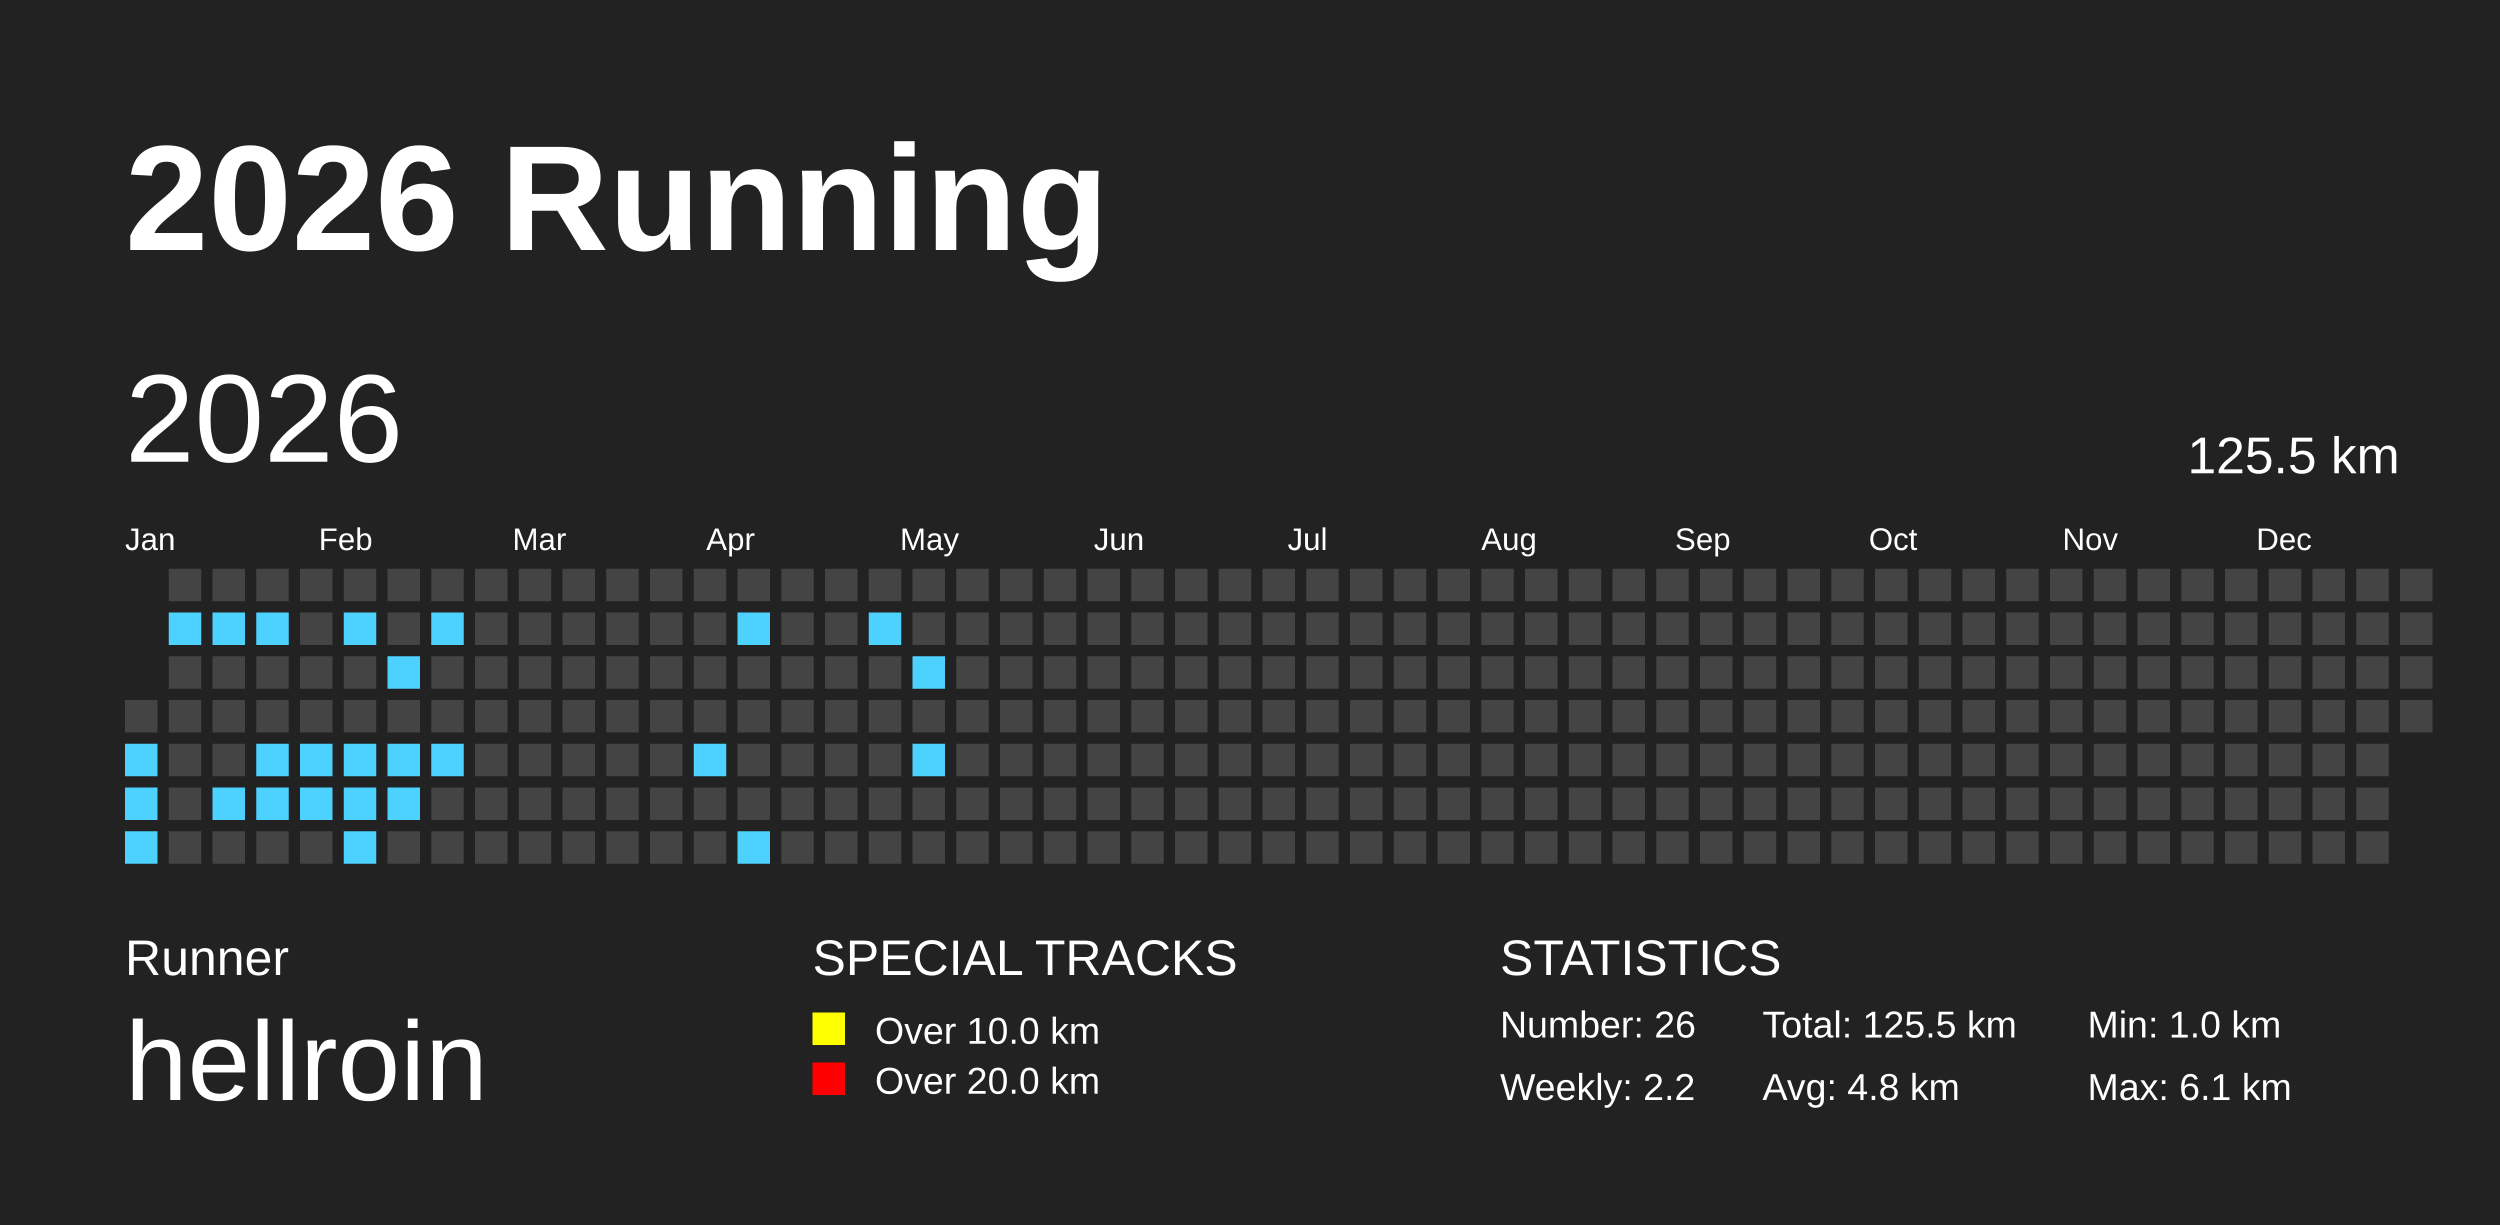
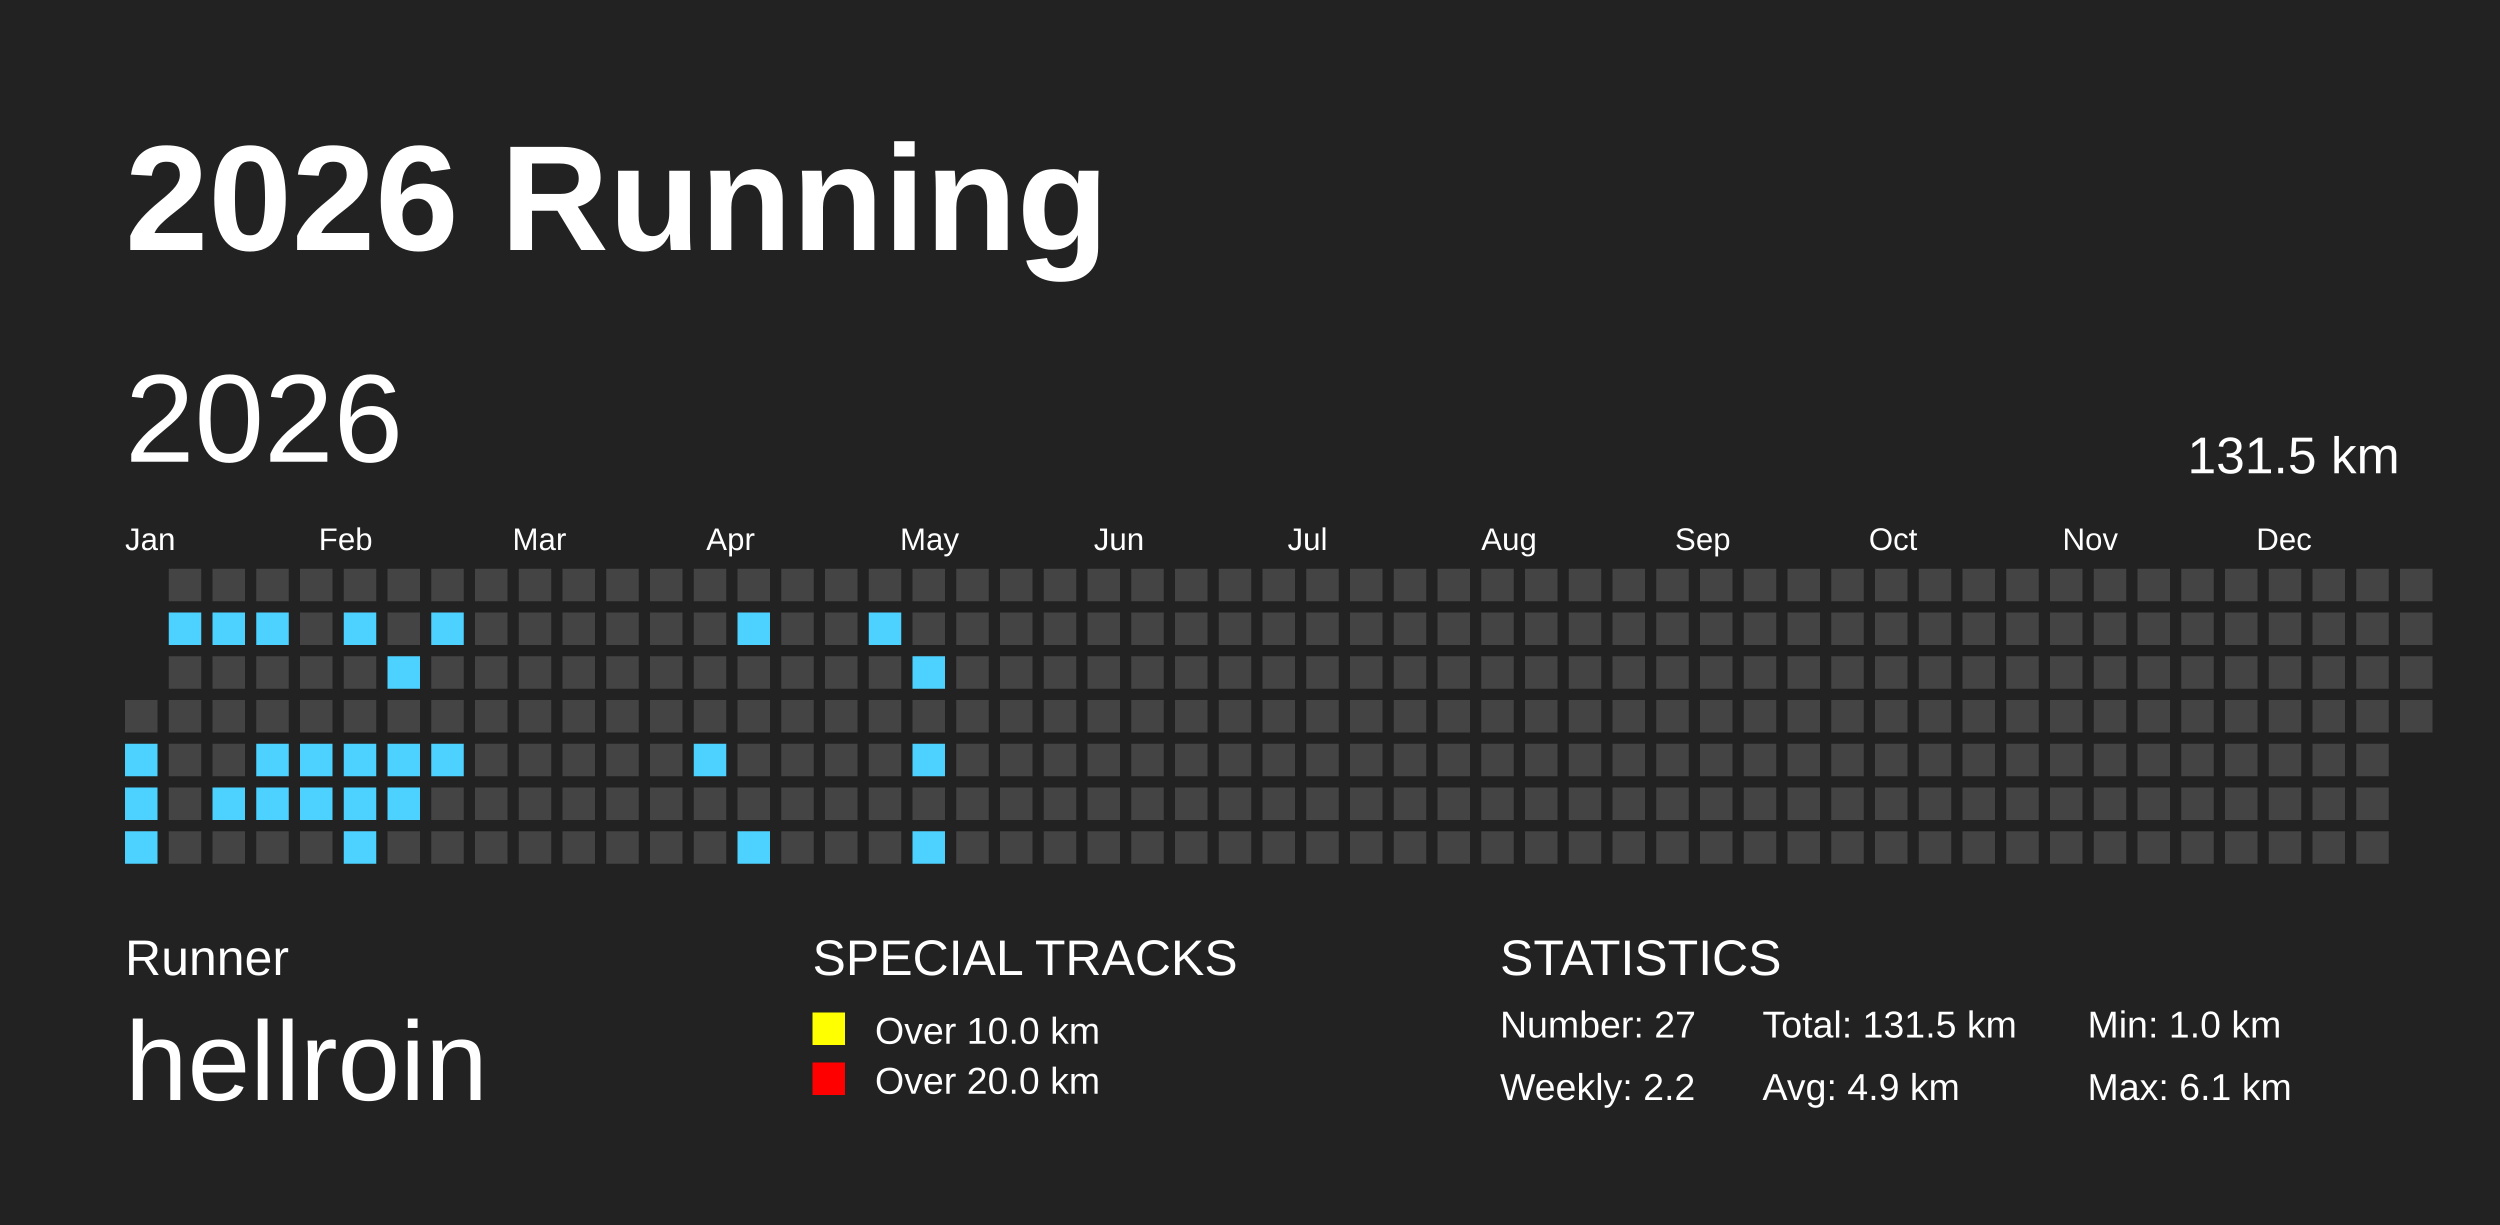
<svg xmlns="http://www.w3.org/2000/svg" baseProfile="full" height="98mm" version="1.1" viewBox="0,0,200,98" width="200mm">
  <defs />
  <rect fill="#222222" height="98" width="200" x="0" y="0" />
  <text fill="#FFFFFF" style="font-size:12px; font-family:Arial; font-weight:bold;" x="10" y="20">2026 Running</text>
  <text fill="#FFFFFF" style="font-size:4px; font-family:Arial" x="10" y="78">Runner</text>
  <text fill="#FFFFFF" style="font-size:9px; font-family:Arial" x="10" y="88">hellroin</text>
  <text fill="#FFFFFF" style="font-size:4px; font-family:Arial" x="65" y="78">SPECIAL TRACKS</text>
  <rect fill="yellow" height="2.6" width="2.6" x="65" y="81" />
  <text fill="#FFFFFF" style="font-size:3px; font-family:Arial" x="70" y="83.5">Over 10.0 km</text>
  <rect fill="red" height="2.6" width="2.6" x="65" y="85" />
  <text fill="#FFFFFF" style="font-size:3px; font-family:Arial" x="70" y="87.5">Over 20.0 km</text>
  <text fill="#FFFFFF" style="font-size:4px; font-family:Arial" x="120" y="78">STATISTICS</text>
-   <text fill="#FFFFFF" style="font-size:3px; font-family:Arial" x="120" y="83">Number: 26</text>
+   <text fill="#FFFFFF" style="font-size:3px; font-family:Arial" x="120" y="83">Number: 27</text>
  <text fill="#FFFFFF" style="font-size:3px; font-family:Arial" x="120" y="88">Weekly: 2.2</text>
-   <text fill="#FFFFFF" style="font-size:3px; font-family:Arial" x="141" y="83">Total: 125.5 km</text>
-   <text fill="#FFFFFF" style="font-size:3px; font-family:Arial" x="141" y="88">Avg: 4.8 km</text>
+   <text fill="#FFFFFF" style="font-size:3px; font-family:Arial" x="141" y="83">Total: 131.5 km</text>
+   <text fill="#FFFFFF" style="font-size:3px; font-family:Arial" x="141" y="88">Avg: 4.9 km</text>
  <text fill="#FFFFFF" style="font-size:3px; font-family:Arial" x="167" y="83">Min: 1.0 km</text>
  <text fill="#FFFFFF" style="font-size:3px; font-family:Arial" x="167" y="88">Max: 6.1 km</text>
  <text dominant-baseline="hanging" fill="#FFFFFF" style="font-size:10.0px; font-family:Arial;" x="10" y="30">2026</text>
-   <text dominant-baseline="hanging" fill="#FFFFFF" style="font-size:4.125px; font-family:Arial;" x="175" y="35">125.5 km</text>
+   <text dominant-baseline="hanging" fill="#FFFFFF" style="font-size:4.125px; font-family:Arial;" x="175" y="35">131.5 km</text>
  <text fill="#FFFFFF" style="font-size:2.5px; font-family:Arial" x="10.0" y="44">Jan</text>
  <text fill="#FFFFFF" style="font-size:2.5px; font-family:Arial" x="25.5" y="44">Feb</text>
  <text fill="#FFFFFF" style="font-size:2.5px; font-family:Arial" x="41.0" y="44">Mar</text>
  <text fill="#FFFFFF" style="font-size:2.5px; font-family:Arial" x="56.5" y="44">Apr</text>
  <text fill="#FFFFFF" style="font-size:2.5px; font-family:Arial" x="72.0" y="44">May</text>
  <text fill="#FFFFFF" style="font-size:2.5px; font-family:Arial" x="87.5" y="44">Jun</text>
  <text fill="#FFFFFF" style="font-size:2.5px; font-family:Arial" x="103.0" y="44">Jul</text>
  <text fill="#FFFFFF" style="font-size:2.5px; font-family:Arial" x="118.5" y="44">Aug</text>
  <text fill="#FFFFFF" style="font-size:2.5px; font-family:Arial" x="134.0" y="44">Sep</text>
  <text fill="#FFFFFF" style="font-size:2.5px; font-family:Arial" x="149.5" y="44">Oct</text>
  <text fill="#FFFFFF" style="font-size:2.5px; font-family:Arial" x="165.0" y="44">Nov</text>
  <text fill="#FFFFFF" style="font-size:2.5px; font-family:Arial" x="180.5" y="44">Dec</text>
  <rect fill="#444444" height="2.6" width="2.6" x="10.0" y="56.0" />
  <rect fill="#4DD2FF" height="2.6" width="2.6" x="10.0" y="59.5" />
  <rect fill="#4DD2FF" height="2.6" width="2.6" x="10.0" y="63.0" />
  <rect fill="#4DD2FF" height="2.6" width="2.6" x="10.0" y="66.5" />
  <rect fill="#444444" height="2.6" width="2.6" x="13.5" y="45.5" />
  <rect fill="#4DD2FF" height="2.6" width="2.6" x="13.5" y="49.0" />
  <rect fill="#444444" height="2.6" width="2.6" x="13.5" y="52.5" />
  <rect fill="#444444" height="2.6" width="2.6" x="13.5" y="56.0" />
  <rect fill="#444444" height="2.6" width="2.6" x="13.5" y="59.5" />
  <rect fill="#444444" height="2.6" width="2.6" x="13.5" y="63.0" />
  <rect fill="#444444" height="2.6" width="2.6" x="13.5" y="66.5" />
  <rect fill="#444444" height="2.6" width="2.6" x="17.0" y="45.5" />
  <rect fill="#4DD2FF" height="2.6" width="2.6" x="17.0" y="49.0" />
  <rect fill="#444444" height="2.6" width="2.6" x="17.0" y="52.5" />
  <rect fill="#444444" height="2.6" width="2.6" x="17.0" y="56.0" />
  <rect fill="#444444" height="2.6" width="2.6" x="17.0" y="59.5" />
  <rect fill="#4DD2FF" height="2.6" width="2.6" x="17.0" y="63.0" />
  <rect fill="#444444" height="2.6" width="2.6" x="17.0" y="66.5" />
  <rect fill="#444444" height="2.6" width="2.6" x="20.5" y="45.5" />
  <rect fill="#4DD2FF" height="2.6" width="2.6" x="20.5" y="49.0" />
  <rect fill="#444444" height="2.6" width="2.6" x="20.5" y="52.5" />
  <rect fill="#444444" height="2.6" width="2.6" x="20.5" y="56.0" />
  <rect fill="#4DD2FF" height="2.6" width="2.6" x="20.5" y="59.5" />
  <rect fill="#4DD2FF" height="2.6" width="2.6" x="20.5" y="63.0" />
  <rect fill="#444444" height="2.6" width="2.6" x="20.5" y="66.5" />
  <rect fill="#444444" height="2.6" width="2.6" x="24.0" y="45.5" />
  <rect fill="#444444" height="2.6" width="2.6" x="24.0" y="49.0" />
  <rect fill="#444444" height="2.6" width="2.6" x="24.0" y="52.5" />
  <rect fill="#444444" height="2.6" width="2.6" x="24.0" y="56.0" />
  <rect fill="#4DD2FF" height="2.6" width="2.6" x="24.0" y="59.5" />
  <rect fill="#4DD2FF" height="2.6" width="2.6" x="24.0" y="63.0" />
  <rect fill="#444444" height="2.6" width="2.6" x="24.0" y="66.5" />
  <rect fill="#444444" height="2.6" width="2.6" x="27.5" y="45.5" />
  <rect fill="#4DD2FF" height="2.6" width="2.6" x="27.5" y="49.0" />
  <rect fill="#444444" height="2.6" width="2.6" x="27.5" y="52.5" />
  <rect fill="#444444" height="2.6" width="2.6" x="27.5" y="56.0" />
  <rect fill="#4DD2FF" height="2.6" width="2.6" x="27.5" y="59.5" />
  <rect fill="#4DD2FF" height="2.6" width="2.6" x="27.5" y="63.0" />
  <rect fill="#4DD2FF" height="2.6" width="2.6" x="27.5" y="66.5" />
  <rect fill="#444444" height="2.6" width="2.6" x="31.0" y="45.5" />
  <rect fill="#444444" height="2.6" width="2.6" x="31.0" y="49.0" />
  <rect fill="#4DD2FF" height="2.6" width="2.6" x="31.0" y="52.5" />
  <rect fill="#444444" height="2.6" width="2.6" x="31.0" y="56.0" />
  <rect fill="#4DD2FF" height="2.6" width="2.6" x="31.0" y="59.5" />
  <rect fill="#4DD2FF" height="2.6" width="2.6" x="31.0" y="63.0" />
  <rect fill="#444444" height="2.6" width="2.6" x="31.0" y="66.5" />
  <rect fill="#444444" height="2.6" width="2.6" x="34.5" y="45.5" />
  <rect fill="#4DD2FF" height="2.6" width="2.6" x="34.5" y="49.0" />
  <rect fill="#444444" height="2.6" width="2.6" x="34.5" y="52.5" />
  <rect fill="#444444" height="2.6" width="2.6" x="34.5" y="56.0" />
  <rect fill="#4DD2FF" height="2.6" width="2.6" x="34.5" y="59.5" />
  <rect fill="#444444" height="2.6" width="2.6" x="34.5" y="63.0" />
  <rect fill="#444444" height="2.6" width="2.6" x="34.5" y="66.5" />
  <rect fill="#444444" height="2.6" width="2.6" x="38.0" y="45.5" />
  <rect fill="#444444" height="2.6" width="2.6" x="38.0" y="49.0" />
  <rect fill="#444444" height="2.6" width="2.6" x="38.0" y="52.5" />
  <rect fill="#444444" height="2.6" width="2.6" x="38.0" y="56.0" />
  <rect fill="#444444" height="2.6" width="2.6" x="38.0" y="59.5" />
  <rect fill="#444444" height="2.6" width="2.6" x="38.0" y="63.0" />
  <rect fill="#444444" height="2.6" width="2.6" x="38.0" y="66.5" />
  <rect fill="#444444" height="2.6" width="2.6" x="41.5" y="45.5" />
  <rect fill="#444444" height="2.6" width="2.6" x="41.5" y="49.0" />
  <rect fill="#444444" height="2.6" width="2.6" x="41.5" y="52.5" />
  <rect fill="#444444" height="2.6" width="2.6" x="41.5" y="56.0" />
  <rect fill="#444444" height="2.6" width="2.6" x="41.5" y="59.5" />
  <rect fill="#444444" height="2.6" width="2.6" x="41.5" y="63.0" />
  <rect fill="#444444" height="2.6" width="2.6" x="41.5" y="66.5" />
  <rect fill="#444444" height="2.6" width="2.6" x="45.0" y="45.5" />
  <rect fill="#444444" height="2.6" width="2.6" x="45.0" y="49.0" />
  <rect fill="#444444" height="2.6" width="2.6" x="45.0" y="52.5" />
  <rect fill="#444444" height="2.6" width="2.6" x="45.0" y="56.0" />
  <rect fill="#444444" height="2.6" width="2.6" x="45.0" y="59.5" />
  <rect fill="#444444" height="2.6" width="2.6" x="45.0" y="63.0" />
  <rect fill="#444444" height="2.6" width="2.6" x="45.0" y="66.5" />
  <rect fill="#444444" height="2.6" width="2.6" x="48.5" y="45.5" />
  <rect fill="#444444" height="2.6" width="2.6" x="48.5" y="49.0" />
  <rect fill="#444444" height="2.6" width="2.6" x="48.5" y="52.5" />
  <rect fill="#444444" height="2.6" width="2.6" x="48.5" y="56.0" />
  <rect fill="#444444" height="2.6" width="2.6" x="48.5" y="59.5" />
  <rect fill="#444444" height="2.6" width="2.6" x="48.5" y="63.0" />
  <rect fill="#444444" height="2.6" width="2.6" x="48.5" y="66.5" />
  <rect fill="#444444" height="2.6" width="2.6" x="52.0" y="45.5" />
  <rect fill="#444444" height="2.6" width="2.6" x="52.0" y="49.0" />
  <rect fill="#444444" height="2.6" width="2.6" x="52.0" y="52.5" />
  <rect fill="#444444" height="2.6" width="2.6" x="52.0" y="56.0" />
  <rect fill="#444444" height="2.6" width="2.6" x="52.0" y="59.5" />
  <rect fill="#444444" height="2.6" width="2.6" x="52.0" y="63.0" />
  <rect fill="#444444" height="2.6" width="2.6" x="52.0" y="66.5" />
  <rect fill="#444444" height="2.6" width="2.6" x="55.5" y="45.5" />
  <rect fill="#444444" height="2.6" width="2.6" x="55.5" y="49.0" />
  <rect fill="#444444" height="2.6" width="2.6" x="55.5" y="52.5" />
  <rect fill="#444444" height="2.6" width="2.6" x="55.5" y="56.0" />
  <rect fill="#4DD2FF" height="2.6" width="2.6" x="55.5" y="59.5" />
  <rect fill="#444444" height="2.6" width="2.6" x="55.5" y="63.0" />
  <rect fill="#444444" height="2.6" width="2.6" x="55.5" y="66.5" />
  <rect fill="#444444" height="2.6" width="2.6" x="59.0" y="45.5" />
  <rect fill="#4DD2FF" height="2.6" width="2.6" x="59.0" y="49.0" />
  <rect fill="#444444" height="2.6" width="2.6" x="59.0" y="52.5" />
  <rect fill="#444444" height="2.6" width="2.6" x="59.0" y="56.0" />
  <rect fill="#444444" height="2.6" width="2.6" x="59.0" y="59.5" />
  <rect fill="#444444" height="2.6" width="2.6" x="59.0" y="63.0" />
  <rect fill="#4DD2FF" height="2.6" width="2.6" x="59.0" y="66.5" />
  <rect fill="#444444" height="2.6" width="2.6" x="62.5" y="45.5" />
  <rect fill="#444444" height="2.6" width="2.6" x="62.5" y="49.0" />
  <rect fill="#444444" height="2.6" width="2.6" x="62.5" y="52.5" />
  <rect fill="#444444" height="2.6" width="2.6" x="62.5" y="56.0" />
  <rect fill="#444444" height="2.6" width="2.6" x="62.5" y="59.5" />
  <rect fill="#444444" height="2.6" width="2.6" x="62.5" y="63.0" />
  <rect fill="#444444" height="2.6" width="2.6" x="62.5" y="66.5" />
  <rect fill="#444444" height="2.6" width="2.6" x="66.0" y="45.5" />
  <rect fill="#444444" height="2.6" width="2.6" x="66.0" y="49.0" />
  <rect fill="#444444" height="2.6" width="2.6" x="66.0" y="52.5" />
  <rect fill="#444444" height="2.6" width="2.6" x="66.0" y="56.0" />
  <rect fill="#444444" height="2.6" width="2.6" x="66.0" y="59.5" />
  <rect fill="#444444" height="2.6" width="2.6" x="66.0" y="63.0" />
  <rect fill="#444444" height="2.6" width="2.6" x="66.0" y="66.5" />
  <rect fill="#444444" height="2.6" width="2.6" x="69.5" y="45.5" />
  <rect fill="#4DD2FF" height="2.6" width="2.6" x="69.5" y="49.0" />
  <rect fill="#444444" height="2.6" width="2.6" x="69.5" y="52.5" />
  <rect fill="#444444" height="2.6" width="2.6" x="69.5" y="56.0" />
  <rect fill="#444444" height="2.6" width="2.6" x="69.5" y="59.5" />
  <rect fill="#444444" height="2.6" width="2.6" x="69.5" y="63.0" />
  <rect fill="#444444" height="2.6" width="2.6" x="69.5" y="66.5" />
  <rect fill="#444444" height="2.6" width="2.6" x="73.0" y="45.5" />
  <rect fill="#444444" height="2.6" width="2.6" x="73.0" y="49.0" />
  <rect fill="#4DD2FF" height="2.6" width="2.6" x="73.0" y="52.5" />
  <rect fill="#444444" height="2.6" width="2.6" x="73.0" y="56.0" />
  <rect fill="#4DD2FF" height="2.6" width="2.6" x="73.0" y="59.5" />
  <rect fill="#444444" height="2.6" width="2.6" x="73.0" y="63.0" />
-   <rect fill="#444444" height="2.6" width="2.6" x="73.0" y="66.5" />
+   <rect fill="#4DD2FF" height="2.6" width="2.6" x="73.0" y="66.5" />
  <rect fill="#444444" height="2.6" width="2.6" x="76.5" y="45.5" />
  <rect fill="#444444" height="2.6" width="2.6" x="76.5" y="49.0" />
  <rect fill="#444444" height="2.6" width="2.6" x="76.5" y="52.5" />
  <rect fill="#444444" height="2.6" width="2.6" x="76.5" y="56.0" />
  <rect fill="#444444" height="2.6" width="2.6" x="76.5" y="59.5" />
  <rect fill="#444444" height="2.6" width="2.6" x="76.5" y="63.0" />
  <rect fill="#444444" height="2.6" width="2.6" x="76.5" y="66.5" />
  <rect fill="#444444" height="2.6" width="2.6" x="80.0" y="45.5" />
  <rect fill="#444444" height="2.6" width="2.6" x="80.0" y="49.0" />
  <rect fill="#444444" height="2.6" width="2.6" x="80.0" y="52.5" />
  <rect fill="#444444" height="2.6" width="2.6" x="80.0" y="56.0" />
  <rect fill="#444444" height="2.6" width="2.6" x="80.0" y="59.5" />
  <rect fill="#444444" height="2.6" width="2.6" x="80.0" y="63.0" />
  <rect fill="#444444" height="2.6" width="2.6" x="80.0" y="66.5" />
  <rect fill="#444444" height="2.6" width="2.6" x="83.5" y="45.5" />
  <rect fill="#444444" height="2.6" width="2.6" x="83.5" y="49.0" />
  <rect fill="#444444" height="2.6" width="2.6" x="83.5" y="52.5" />
  <rect fill="#444444" height="2.6" width="2.6" x="83.5" y="56.0" />
  <rect fill="#444444" height="2.6" width="2.6" x="83.5" y="59.5" />
  <rect fill="#444444" height="2.6" width="2.6" x="83.5" y="63.0" />
  <rect fill="#444444" height="2.6" width="2.6" x="83.5" y="66.5" />
  <rect fill="#444444" height="2.6" width="2.6" x="87.0" y="45.5" />
  <rect fill="#444444" height="2.6" width="2.6" x="87.0" y="49.0" />
  <rect fill="#444444" height="2.6" width="2.6" x="87.0" y="52.5" />
  <rect fill="#444444" height="2.6" width="2.6" x="87.0" y="56.0" />
  <rect fill="#444444" height="2.6" width="2.6" x="87.0" y="59.5" />
  <rect fill="#444444" height="2.6" width="2.6" x="87.0" y="63.0" />
  <rect fill="#444444" height="2.6" width="2.6" x="87.0" y="66.5" />
  <rect fill="#444444" height="2.6" width="2.6" x="90.5" y="45.5" />
  <rect fill="#444444" height="2.6" width="2.6" x="90.5" y="49.0" />
  <rect fill="#444444" height="2.6" width="2.6" x="90.5" y="52.5" />
  <rect fill="#444444" height="2.6" width="2.6" x="90.5" y="56.0" />
  <rect fill="#444444" height="2.6" width="2.6" x="90.5" y="59.5" />
  <rect fill="#444444" height="2.6" width="2.6" x="90.5" y="63.0" />
  <rect fill="#444444" height="2.6" width="2.6" x="90.5" y="66.5" />
  <rect fill="#444444" height="2.6" width="2.6" x="94.0" y="45.5" />
  <rect fill="#444444" height="2.6" width="2.6" x="94.0" y="49.0" />
  <rect fill="#444444" height="2.6" width="2.6" x="94.0" y="52.5" />
  <rect fill="#444444" height="2.6" width="2.6" x="94.0" y="56.0" />
  <rect fill="#444444" height="2.6" width="2.6" x="94.0" y="59.5" />
  <rect fill="#444444" height="2.6" width="2.6" x="94.0" y="63.0" />
  <rect fill="#444444" height="2.6" width="2.6" x="94.0" y="66.5" />
  <rect fill="#444444" height="2.6" width="2.6" x="97.5" y="45.5" />
  <rect fill="#444444" height="2.6" width="2.6" x="97.5" y="49.0" />
  <rect fill="#444444" height="2.6" width="2.6" x="97.5" y="52.5" />
  <rect fill="#444444" height="2.6" width="2.6" x="97.5" y="56.0" />
  <rect fill="#444444" height="2.6" width="2.6" x="97.5" y="59.5" />
  <rect fill="#444444" height="2.6" width="2.6" x="97.5" y="63.0" />
  <rect fill="#444444" height="2.6" width="2.6" x="97.5" y="66.5" />
  <rect fill="#444444" height="2.6" width="2.6" x="101.0" y="45.5" />
  <rect fill="#444444" height="2.6" width="2.6" x="101.0" y="49.0" />
  <rect fill="#444444" height="2.6" width="2.6" x="101.0" y="52.5" />
  <rect fill="#444444" height="2.6" width="2.6" x="101.0" y="56.0" />
  <rect fill="#444444" height="2.6" width="2.6" x="101.0" y="59.5" />
  <rect fill="#444444" height="2.6" width="2.6" x="101.0" y="63.0" />
  <rect fill="#444444" height="2.6" width="2.6" x="101.0" y="66.5" />
  <rect fill="#444444" height="2.6" width="2.6" x="104.5" y="45.5" />
  <rect fill="#444444" height="2.6" width="2.6" x="104.5" y="49.0" />
  <rect fill="#444444" height="2.6" width="2.6" x="104.5" y="52.5" />
  <rect fill="#444444" height="2.6" width="2.6" x="104.5" y="56.0" />
  <rect fill="#444444" height="2.6" width="2.6" x="104.5" y="59.5" />
  <rect fill="#444444" height="2.6" width="2.6" x="104.5" y="63.0" />
  <rect fill="#444444" height="2.6" width="2.6" x="104.5" y="66.5" />
  <rect fill="#444444" height="2.6" width="2.6" x="108.0" y="45.5" />
  <rect fill="#444444" height="2.6" width="2.6" x="108.0" y="49.0" />
  <rect fill="#444444" height="2.6" width="2.6" x="108.0" y="52.5" />
  <rect fill="#444444" height="2.6" width="2.6" x="108.0" y="56.0" />
  <rect fill="#444444" height="2.6" width="2.6" x="108.0" y="59.5" />
  <rect fill="#444444" height="2.6" width="2.6" x="108.0" y="63.0" />
  <rect fill="#444444" height="2.6" width="2.6" x="108.0" y="66.5" />
  <rect fill="#444444" height="2.6" width="2.6" x="111.5" y="45.5" />
  <rect fill="#444444" height="2.6" width="2.6" x="111.5" y="49.0" />
  <rect fill="#444444" height="2.6" width="2.6" x="111.5" y="52.5" />
  <rect fill="#444444" height="2.6" width="2.6" x="111.5" y="56.0" />
  <rect fill="#444444" height="2.6" width="2.6" x="111.5" y="59.5" />
  <rect fill="#444444" height="2.6" width="2.6" x="111.5" y="63.0" />
  <rect fill="#444444" height="2.6" width="2.6" x="111.5" y="66.5" />
  <rect fill="#444444" height="2.6" width="2.6" x="115.0" y="45.5" />
  <rect fill="#444444" height="2.6" width="2.6" x="115.0" y="49.0" />
  <rect fill="#444444" height="2.6" width="2.6" x="115.0" y="52.5" />
  <rect fill="#444444" height="2.6" width="2.6" x="115.0" y="56.0" />
  <rect fill="#444444" height="2.6" width="2.6" x="115.0" y="59.5" />
  <rect fill="#444444" height="2.6" width="2.6" x="115.0" y="63.0" />
  <rect fill="#444444" height="2.6" width="2.6" x="115.0" y="66.5" />
  <rect fill="#444444" height="2.6" width="2.6" x="118.5" y="45.5" />
  <rect fill="#444444" height="2.6" width="2.6" x="118.5" y="49.0" />
  <rect fill="#444444" height="2.6" width="2.6" x="118.5" y="52.5" />
  <rect fill="#444444" height="2.6" width="2.6" x="118.5" y="56.0" />
  <rect fill="#444444" height="2.6" width="2.6" x="118.5" y="59.5" />
  <rect fill="#444444" height="2.6" width="2.6" x="118.5" y="63.0" />
  <rect fill="#444444" height="2.6" width="2.6" x="118.5" y="66.5" />
  <rect fill="#444444" height="2.6" width="2.6" x="122.0" y="45.5" />
  <rect fill="#444444" height="2.6" width="2.6" x="122.0" y="49.0" />
  <rect fill="#444444" height="2.6" width="2.6" x="122.0" y="52.5" />
  <rect fill="#444444" height="2.6" width="2.6" x="122.0" y="56.0" />
  <rect fill="#444444" height="2.6" width="2.6" x="122.0" y="59.5" />
  <rect fill="#444444" height="2.6" width="2.6" x="122.0" y="63.0" />
  <rect fill="#444444" height="2.6" width="2.6" x="122.0" y="66.5" />
  <rect fill="#444444" height="2.6" width="2.6" x="125.5" y="45.5" />
  <rect fill="#444444" height="2.6" width="2.6" x="125.5" y="49.0" />
  <rect fill="#444444" height="2.6" width="2.6" x="125.5" y="52.5" />
  <rect fill="#444444" height="2.6" width="2.6" x="125.5" y="56.0" />
  <rect fill="#444444" height="2.6" width="2.6" x="125.5" y="59.5" />
  <rect fill="#444444" height="2.6" width="2.6" x="125.5" y="63.0" />
  <rect fill="#444444" height="2.6" width="2.6" x="125.5" y="66.5" />
  <rect fill="#444444" height="2.6" width="2.6" x="129.0" y="45.5" />
  <rect fill="#444444" height="2.6" width="2.6" x="129.0" y="49.0" />
  <rect fill="#444444" height="2.6" width="2.6" x="129.0" y="52.5" />
  <rect fill="#444444" height="2.6" width="2.6" x="129.0" y="56.0" />
  <rect fill="#444444" height="2.6" width="2.6" x="129.0" y="59.5" />
  <rect fill="#444444" height="2.6" width="2.6" x="129.0" y="63.0" />
  <rect fill="#444444" height="2.6" width="2.6" x="129.0" y="66.5" />
  <rect fill="#444444" height="2.6" width="2.6" x="132.5" y="45.5" />
  <rect fill="#444444" height="2.6" width="2.6" x="132.5" y="49.0" />
  <rect fill="#444444" height="2.6" width="2.6" x="132.5" y="52.5" />
  <rect fill="#444444" height="2.6" width="2.6" x="132.5" y="56.0" />
  <rect fill="#444444" height="2.6" width="2.6" x="132.5" y="59.5" />
  <rect fill="#444444" height="2.6" width="2.6" x="132.5" y="63.0" />
  <rect fill="#444444" height="2.6" width="2.6" x="132.5" y="66.5" />
  <rect fill="#444444" height="2.6" width="2.6" x="136.0" y="45.5" />
  <rect fill="#444444" height="2.6" width="2.6" x="136.0" y="49.0" />
  <rect fill="#444444" height="2.6" width="2.6" x="136.0" y="52.5" />
  <rect fill="#444444" height="2.6" width="2.6" x="136.0" y="56.0" />
  <rect fill="#444444" height="2.6" width="2.6" x="136.0" y="59.5" />
  <rect fill="#444444" height="2.6" width="2.6" x="136.0" y="63.0" />
  <rect fill="#444444" height="2.6" width="2.6" x="136.0" y="66.5" />
  <rect fill="#444444" height="2.6" width="2.6" x="139.5" y="45.5" />
  <rect fill="#444444" height="2.6" width="2.6" x="139.5" y="49.0" />
  <rect fill="#444444" height="2.6" width="2.6" x="139.5" y="52.5" />
  <rect fill="#444444" height="2.6" width="2.6" x="139.5" y="56.0" />
  <rect fill="#444444" height="2.6" width="2.6" x="139.5" y="59.5" />
  <rect fill="#444444" height="2.6" width="2.6" x="139.5" y="63.0" />
  <rect fill="#444444" height="2.6" width="2.6" x="139.5" y="66.5" />
  <rect fill="#444444" height="2.6" width="2.6" x="143.0" y="45.5" />
  <rect fill="#444444" height="2.6" width="2.6" x="143.0" y="49.0" />
  <rect fill="#444444" height="2.6" width="2.6" x="143.0" y="52.5" />
  <rect fill="#444444" height="2.6" width="2.6" x="143.0" y="56.0" />
  <rect fill="#444444" height="2.6" width="2.6" x="143.0" y="59.5" />
  <rect fill="#444444" height="2.6" width="2.6" x="143.0" y="63.0" />
  <rect fill="#444444" height="2.6" width="2.6" x="143.0" y="66.5" />
  <rect fill="#444444" height="2.6" width="2.6" x="146.5" y="45.5" />
  <rect fill="#444444" height="2.6" width="2.6" x="146.5" y="49.0" />
  <rect fill="#444444" height="2.6" width="2.6" x="146.5" y="52.5" />
  <rect fill="#444444" height="2.6" width="2.6" x="146.5" y="56.0" />
  <rect fill="#444444" height="2.6" width="2.6" x="146.5" y="59.5" />
  <rect fill="#444444" height="2.6" width="2.6" x="146.5" y="63.0" />
  <rect fill="#444444" height="2.6" width="2.6" x="146.5" y="66.5" />
  <rect fill="#444444" height="2.6" width="2.6" x="150.0" y="45.5" />
  <rect fill="#444444" height="2.6" width="2.6" x="150.0" y="49.0" />
  <rect fill="#444444" height="2.6" width="2.6" x="150.0" y="52.5" />
  <rect fill="#444444" height="2.6" width="2.6" x="150.0" y="56.0" />
  <rect fill="#444444" height="2.6" width="2.6" x="150.0" y="59.5" />
  <rect fill="#444444" height="2.6" width="2.6" x="150.0" y="63.0" />
  <rect fill="#444444" height="2.6" width="2.6" x="150.0" y="66.5" />
  <rect fill="#444444" height="2.6" width="2.6" x="153.5" y="45.5" />
  <rect fill="#444444" height="2.6" width="2.6" x="153.5" y="49.0" />
  <rect fill="#444444" height="2.6" width="2.6" x="153.5" y="52.5" />
  <rect fill="#444444" height="2.6" width="2.6" x="153.5" y="56.0" />
  <rect fill="#444444" height="2.6" width="2.6" x="153.5" y="59.5" />
  <rect fill="#444444" height="2.6" width="2.6" x="153.5" y="63.0" />
  <rect fill="#444444" height="2.6" width="2.6" x="153.5" y="66.5" />
  <rect fill="#444444" height="2.6" width="2.6" x="157.0" y="45.5" />
  <rect fill="#444444" height="2.6" width="2.6" x="157.0" y="49.0" />
  <rect fill="#444444" height="2.6" width="2.6" x="157.0" y="52.5" />
  <rect fill="#444444" height="2.6" width="2.6" x="157.0" y="56.0" />
  <rect fill="#444444" height="2.6" width="2.6" x="157.0" y="59.5" />
  <rect fill="#444444" height="2.6" width="2.6" x="157.0" y="63.0" />
  <rect fill="#444444" height="2.6" width="2.6" x="157.0" y="66.5" />
  <rect fill="#444444" height="2.6" width="2.6" x="160.5" y="45.5" />
  <rect fill="#444444" height="2.6" width="2.6" x="160.5" y="49.0" />
  <rect fill="#444444" height="2.6" width="2.6" x="160.5" y="52.5" />
  <rect fill="#444444" height="2.6" width="2.6" x="160.5" y="56.0" />
  <rect fill="#444444" height="2.6" width="2.6" x="160.5" y="59.5" />
  <rect fill="#444444" height="2.6" width="2.6" x="160.5" y="63.0" />
  <rect fill="#444444" height="2.6" width="2.6" x="160.5" y="66.5" />
  <rect fill="#444444" height="2.6" width="2.6" x="164.0" y="45.5" />
  <rect fill="#444444" height="2.6" width="2.6" x="164.0" y="49.0" />
  <rect fill="#444444" height="2.6" width="2.6" x="164.0" y="52.5" />
  <rect fill="#444444" height="2.6" width="2.6" x="164.0" y="56.0" />
  <rect fill="#444444" height="2.6" width="2.6" x="164.0" y="59.5" />
  <rect fill="#444444" height="2.6" width="2.6" x="164.0" y="63.0" />
  <rect fill="#444444" height="2.6" width="2.6" x="164.0" y="66.5" />
  <rect fill="#444444" height="2.6" width="2.6" x="167.5" y="45.5" />
  <rect fill="#444444" height="2.6" width="2.6" x="167.5" y="49.0" />
  <rect fill="#444444" height="2.6" width="2.6" x="167.5" y="52.5" />
  <rect fill="#444444" height="2.6" width="2.6" x="167.5" y="56.0" />
  <rect fill="#444444" height="2.6" width="2.6" x="167.5" y="59.5" />
  <rect fill="#444444" height="2.6" width="2.6" x="167.5" y="63.0" />
  <rect fill="#444444" height="2.6" width="2.6" x="167.5" y="66.5" />
  <rect fill="#444444" height="2.6" width="2.6" x="171.0" y="45.5" />
  <rect fill="#444444" height="2.6" width="2.6" x="171.0" y="49.0" />
  <rect fill="#444444" height="2.6" width="2.6" x="171.0" y="52.5" />
  <rect fill="#444444" height="2.6" width="2.6" x="171.0" y="56.0" />
  <rect fill="#444444" height="2.6" width="2.6" x="171.0" y="59.5" />
  <rect fill="#444444" height="2.6" width="2.6" x="171.0" y="63.0" />
  <rect fill="#444444" height="2.6" width="2.6" x="171.0" y="66.5" />
  <rect fill="#444444" height="2.6" width="2.6" x="174.5" y="45.5" />
  <rect fill="#444444" height="2.6" width="2.6" x="174.5" y="49.0" />
  <rect fill="#444444" height="2.6" width="2.6" x="174.5" y="52.5" />
  <rect fill="#444444" height="2.6" width="2.6" x="174.5" y="56.0" />
  <rect fill="#444444" height="2.6" width="2.6" x="174.5" y="59.5" />
  <rect fill="#444444" height="2.6" width="2.6" x="174.5" y="63.0" />
  <rect fill="#444444" height="2.6" width="2.6" x="174.5" y="66.5" />
  <rect fill="#444444" height="2.6" width="2.6" x="178.0" y="45.5" />
  <rect fill="#444444" height="2.6" width="2.6" x="178.0" y="49.0" />
  <rect fill="#444444" height="2.6" width="2.6" x="178.0" y="52.5" />
  <rect fill="#444444" height="2.6" width="2.6" x="178.0" y="56.0" />
  <rect fill="#444444" height="2.6" width="2.6" x="178.0" y="59.5" />
  <rect fill="#444444" height="2.6" width="2.6" x="178.0" y="63.0" />
  <rect fill="#444444" height="2.6" width="2.6" x="178.0" y="66.5" />
  <rect fill="#444444" height="2.6" width="2.6" x="181.5" y="45.5" />
  <rect fill="#444444" height="2.6" width="2.6" x="181.5" y="49.0" />
  <rect fill="#444444" height="2.6" width="2.6" x="181.5" y="52.5" />
  <rect fill="#444444" height="2.6" width="2.6" x="181.5" y="56.0" />
  <rect fill="#444444" height="2.6" width="2.6" x="181.5" y="59.5" />
  <rect fill="#444444" height="2.6" width="2.6" x="181.5" y="63.0" />
  <rect fill="#444444" height="2.6" width="2.6" x="181.5" y="66.5" />
  <rect fill="#444444" height="2.6" width="2.6" x="185.0" y="45.5" />
  <rect fill="#444444" height="2.6" width="2.6" x="185.0" y="49.0" />
  <rect fill="#444444" height="2.6" width="2.6" x="185.0" y="52.5" />
  <rect fill="#444444" height="2.6" width="2.6" x="185.0" y="56.0" />
  <rect fill="#444444" height="2.6" width="2.6" x="185.0" y="59.5" />
  <rect fill="#444444" height="2.6" width="2.6" x="185.0" y="63.0" />
  <rect fill="#444444" height="2.6" width="2.6" x="185.0" y="66.5" />
  <rect fill="#444444" height="2.6" width="2.6" x="188.5" y="45.5" />
  <rect fill="#444444" height="2.6" width="2.6" x="188.5" y="49.0" />
  <rect fill="#444444" height="2.6" width="2.6" x="188.5" y="52.5" />
  <rect fill="#444444" height="2.6" width="2.6" x="188.5" y="56.0" />
  <rect fill="#444444" height="2.6" width="2.6" x="188.5" y="59.5" />
  <rect fill="#444444" height="2.6" width="2.6" x="188.5" y="63.0" />
  <rect fill="#444444" height="2.6" width="2.6" x="188.5" y="66.5" />
  <rect fill="#444444" height="2.6" width="2.6" x="192.0" y="45.5" />
  <rect fill="#444444" height="2.6" width="2.6" x="192.0" y="49.0" />
  <rect fill="#444444" height="2.6" width="2.6" x="192.0" y="52.5" />
  <rect fill="#444444" height="2.6" width="2.6" x="192.0" y="56.0" />
</svg>
